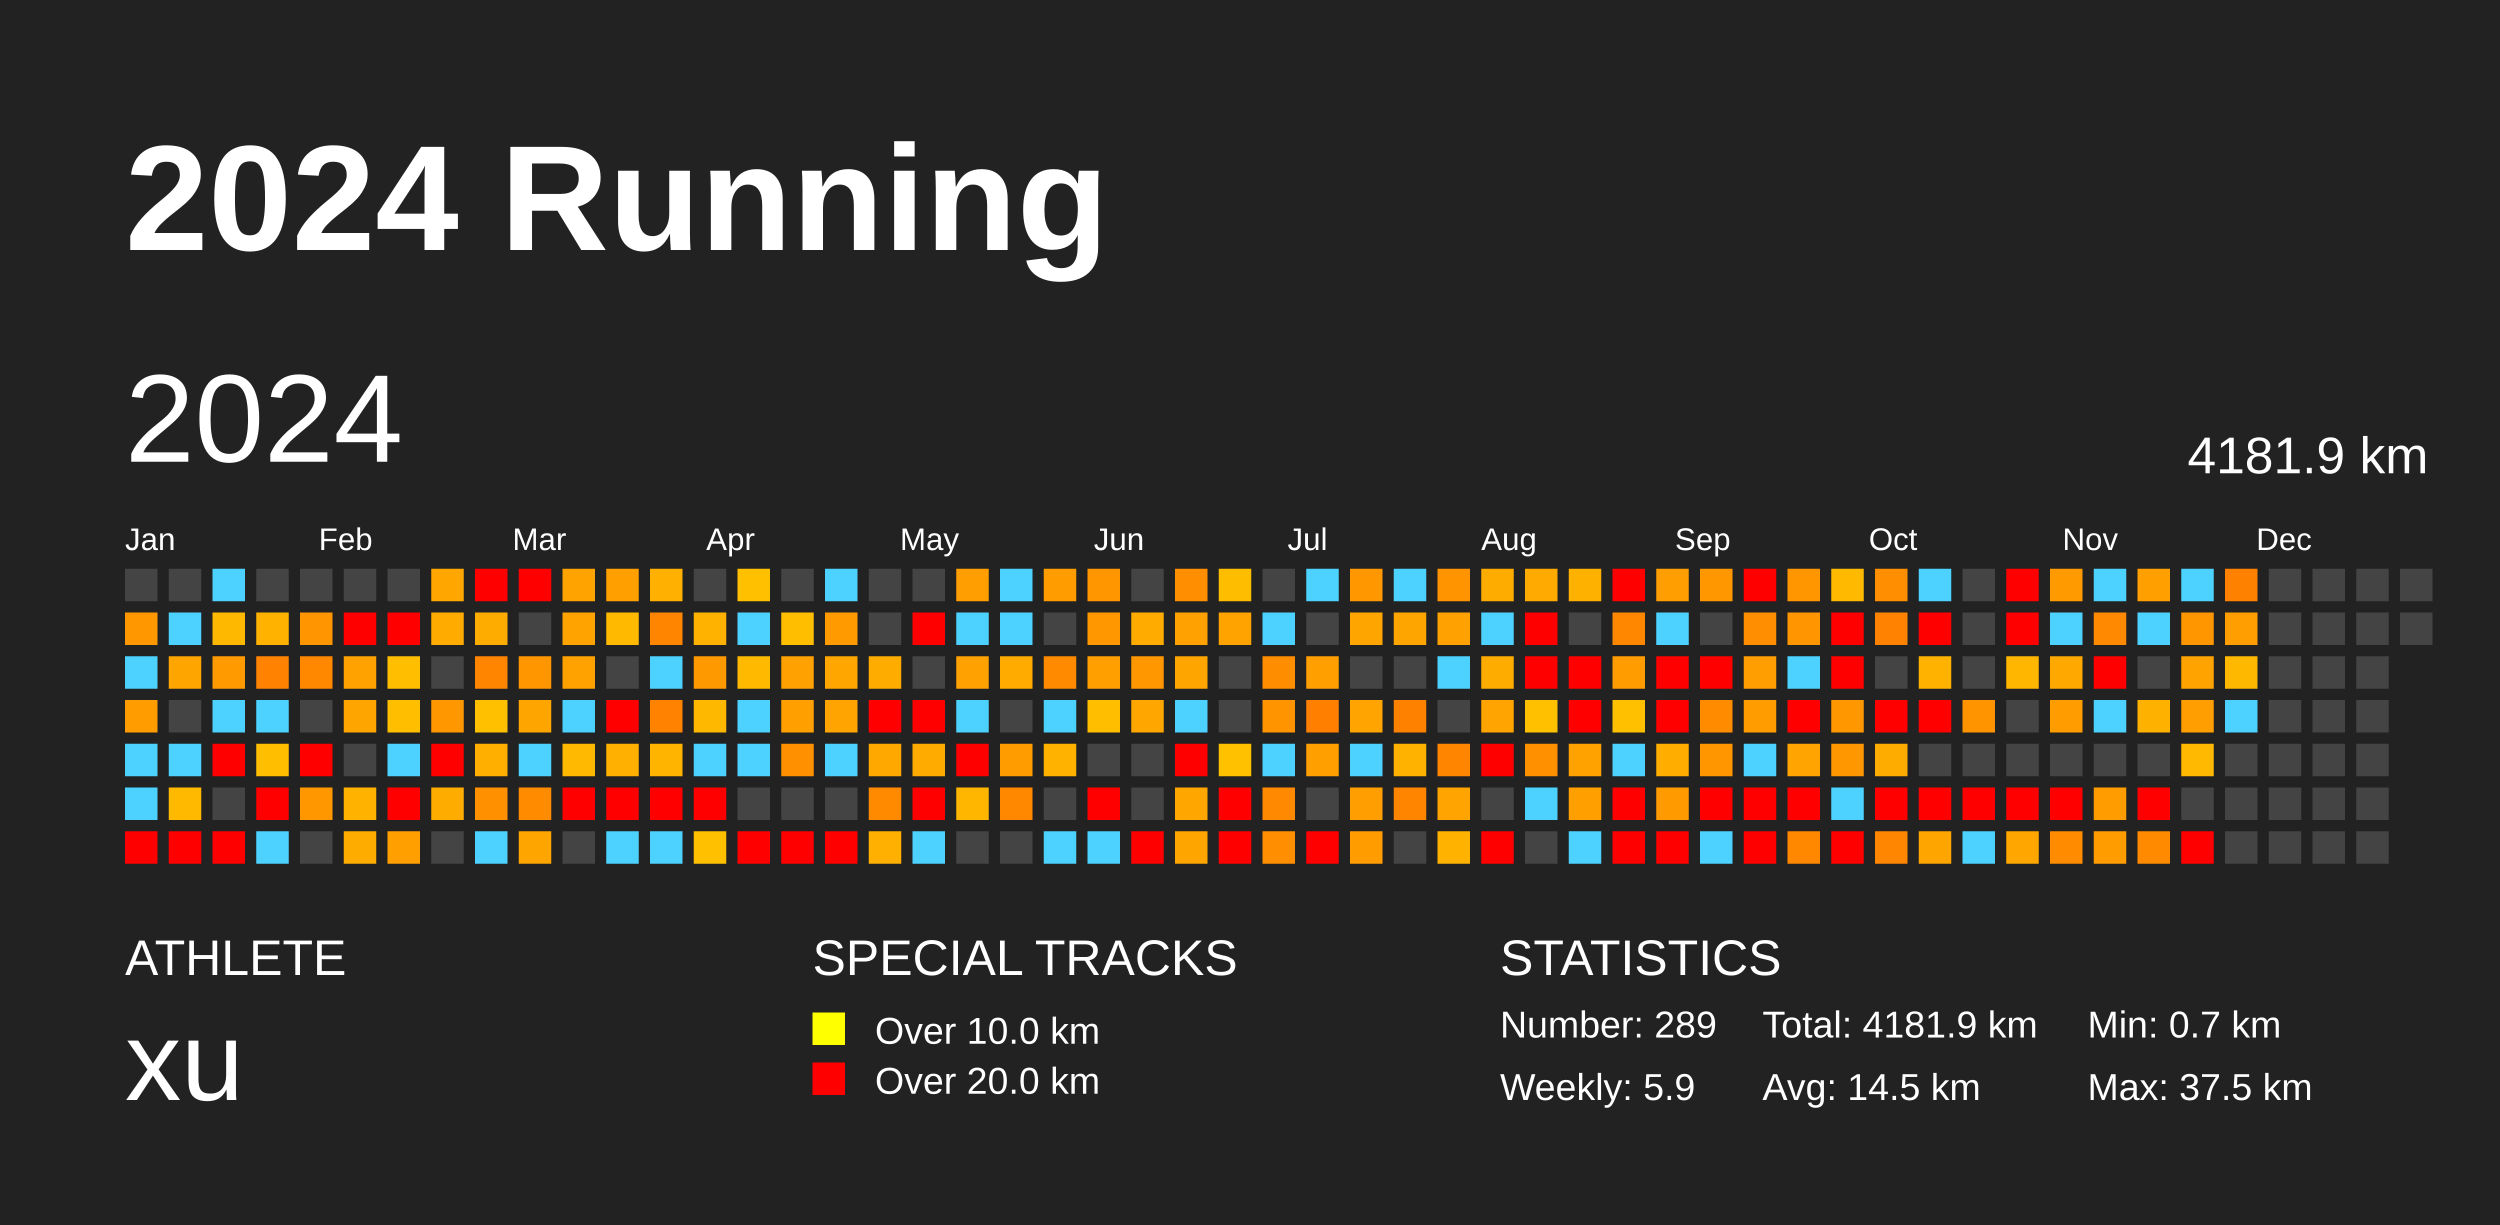
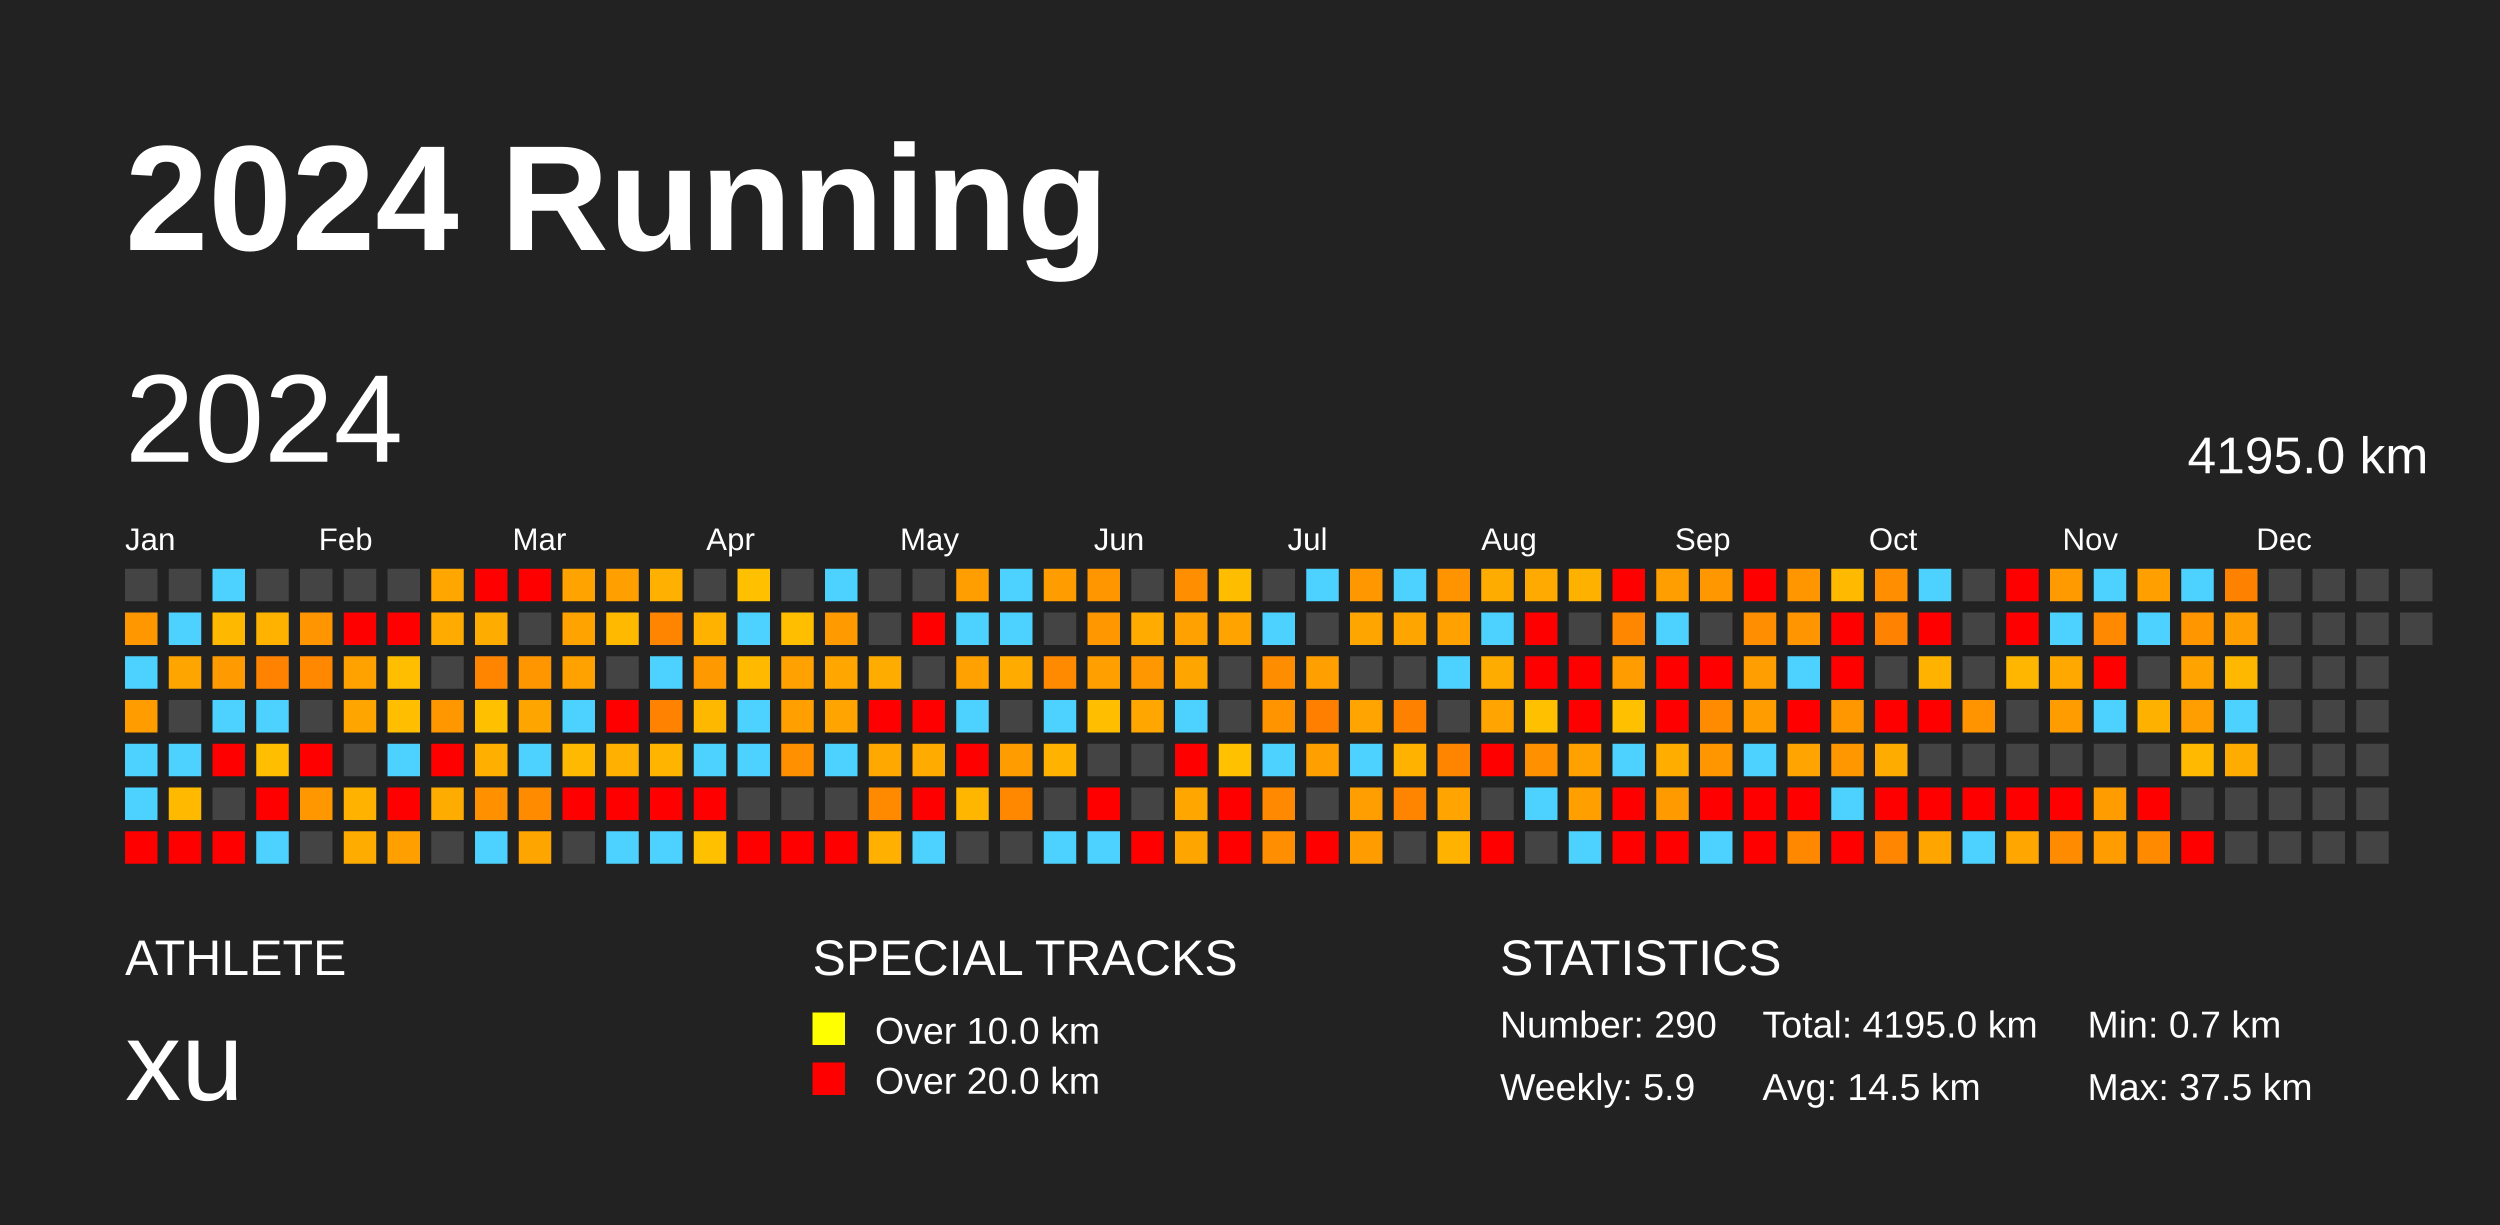
<svg xmlns="http://www.w3.org/2000/svg" baseProfile="full" height="98mm" version="1.1" viewBox="0,0,200,98" width="200mm">
  <defs />
  <rect fill="#222222" height="98" width="200" x="0" y="0" />
  <text fill="#FFFFFF" style="font-size:12px; font-family:Arial; font-weight:bold;" x="10" y="20">2024 Running</text>
  <text fill="#FFFFFF" style="font-size:4px; font-family:Arial" x="10" y="78">ATHLETE</text>
  <text fill="#FFFFFF" style="font-size:9px; font-family:Arial" x="10" y="88">xu</text>
  <text fill="#FFFFFF" style="font-size:4px; font-family:Arial" x="65" y="78">SPECIAL TRACKS</text>
  <rect fill="yellow" height="2.6" width="2.6" x="65" y="81" />
  <text fill="#FFFFFF" style="font-size:3px; font-family:Arial" x="70" y="83.5">Over 10.0 km</text>
  <rect fill="red" height="2.6" width="2.6" x="65" y="85" />
  <text fill="#FFFFFF" style="font-size:3px; font-family:Arial" x="70" y="87.5">Over 20.0 km</text>
  <text fill="#FFFFFF" style="font-size:4px; font-family:Arial" x="120" y="78">STATISTICS</text>
-   <text fill="#FFFFFF" style="font-size:3px; font-family:Arial" x="120" y="83">Number: 289</text>
+   <text fill="#FFFFFF" style="font-size:3px; font-family:Arial" x="120" y="83">Number: 290</text>
  <text fill="#FFFFFF" style="font-size:3px; font-family:Arial" x="120" y="88">Weekly: 5.9</text>
-   <text fill="#FFFFFF" style="font-size:3px; font-family:Arial" x="141" y="83">Total: 4181.9 km</text>
+   <text fill="#FFFFFF" style="font-size:3px; font-family:Arial" x="141" y="83">Total: 4195.0 km</text>
  <text fill="#FFFFFF" style="font-size:3px; font-family:Arial" x="141" y="88">Avg: 14.5 km</text>
  <text fill="#FFFFFF" style="font-size:3px; font-family:Arial" x="167" y="83">Min: 0.7 km</text>
  <text fill="#FFFFFF" style="font-size:3px; font-family:Arial" x="167" y="88">Max: 37.5 km</text>
  <text dominant-baseline="hanging" fill="#FFFFFF" style="font-size:10.0px; font-family:Arial;" x="10" y="30">2024</text>
-   <text dominant-baseline="hanging" fill="#FFFFFF" style="font-size:4.125px; font-family:Arial;" x="175" y="35">4181.9 km</text>
+   <text dominant-baseline="hanging" fill="#FFFFFF" style="font-size:4.125px; font-family:Arial;" x="175" y="35">4195.0 km</text>
  <text fill="#FFFFFF" style="font-size:2.5px; font-family:Arial" x="10.0" y="44">Jan</text>
  <text fill="#FFFFFF" style="font-size:2.5px; font-family:Arial" x="25.5" y="44">Feb</text>
  <text fill="#FFFFFF" style="font-size:2.5px; font-family:Arial" x="41.0" y="44">Mar</text>
  <text fill="#FFFFFF" style="font-size:2.5px; font-family:Arial" x="56.5" y="44">Apr</text>
  <text fill="#FFFFFF" style="font-size:2.5px; font-family:Arial" x="72.0" y="44">May</text>
  <text fill="#FFFFFF" style="font-size:2.5px; font-family:Arial" x="87.5" y="44">Jun</text>
  <text fill="#FFFFFF" style="font-size:2.5px; font-family:Arial" x="103.0" y="44">Jul</text>
  <text fill="#FFFFFF" style="font-size:2.5px; font-family:Arial" x="118.5" y="44">Aug</text>
  <text fill="#FFFFFF" style="font-size:2.5px; font-family:Arial" x="134.0" y="44">Sep</text>
  <text fill="#FFFFFF" style="font-size:2.5px; font-family:Arial" x="149.5" y="44">Oct</text>
  <text fill="#FFFFFF" style="font-size:2.5px; font-family:Arial" x="165.0" y="44">Nov</text>
  <text fill="#FFFFFF" style="font-size:2.5px; font-family:Arial" x="180.5" y="44">Dec</text>
  <rect fill="#444444" height="2.6" width="2.6" x="10.0" y="45.5" />
  <rect fill="#ff9700" height="2.6" width="2.6" x="10.0" y="49.0" />
  <rect fill="#4dd2ff" height="2.6" width="2.6" x="10.0" y="52.5" />
  <rect fill="#ff9c00" height="2.6" width="2.6" x="10.0" y="56.0" />
  <rect fill="#4dd2ff" height="2.6" width="2.6" x="10.0" y="59.5" />
  <rect fill="#4dd2ff" height="2.6" width="2.6" x="10.0" y="63.0" />
  <rect fill="red" height="2.6" width="2.6" x="10.0" y="66.5" />
  <rect fill="#444444" height="2.6" width="2.6" x="13.5" y="45.5" />
  <rect fill="#4dd2ff" height="2.6" width="2.6" x="13.5" y="49.0" />
  <rect fill="#ffa500" height="2.6" width="2.6" x="13.5" y="52.5" />
  <rect fill="#444444" height="2.6" width="2.6" x="13.5" y="56.0" />
  <rect fill="#4dd2ff" height="2.6" width="2.6" x="13.5" y="59.5" />
  <rect fill="#ffba00" height="2.6" width="2.6" x="13.5" y="63.0" />
  <rect fill="red" height="2.6" width="2.6" x="13.5" y="66.5" />
  <rect fill="#4dd2ff" height="2.6" width="2.6" x="17.0" y="45.5" />
  <rect fill="#ffb800" height="2.6" width="2.6" x="17.0" y="49.0" />
  <rect fill="#ff9b00" height="2.6" width="2.6" x="17.0" y="52.5" />
  <rect fill="#4dd2ff" height="2.6" width="2.6" x="17.0" y="56.0" />
  <rect fill="red" height="2.6" width="2.6" x="17.0" y="59.5" />
  <rect fill="#444444" height="2.6" width="2.6" x="17.0" y="63.0" />
  <rect fill="red" height="2.6" width="2.6" x="17.0" y="66.5" />
  <rect fill="#444444" height="2.6" width="2.6" x="20.5" y="45.5" />
  <rect fill="#ffb300" height="2.6" width="2.6" x="20.5" y="49.0" />
  <rect fill="#ff8300" height="2.6" width="2.6" x="20.5" y="52.5" />
  <rect fill="#4dd2ff" height="2.6" width="2.6" x="20.5" y="56.0" />
  <rect fill="#ffbf00" height="2.6" width="2.6" x="20.5" y="59.5" />
  <rect fill="red" height="2.6" width="2.6" x="20.5" y="63.0" />
  <rect fill="#4dd2ff" height="2.6" width="2.6" x="20.5" y="66.5" />
  <rect fill="#444444" height="2.6" width="2.6" x="24.0" y="45.5" />
  <rect fill="#ff9500" height="2.6" width="2.6" x="24.0" y="49.0" />
  <rect fill="#ff8800" height="2.6" width="2.6" x="24.0" y="52.5" />
  <rect fill="#444444" height="2.6" width="2.6" x="24.0" y="56.0" />
  <rect fill="red" height="2.6" width="2.6" x="24.0" y="59.5" />
  <rect fill="#ff9700" height="2.6" width="2.6" x="24.0" y="63.0" />
  <rect fill="#444444" height="2.6" width="2.6" x="24.0" y="66.5" />
  <rect fill="#444444" height="2.6" width="2.6" x="27.5" y="45.5" />
  <rect fill="red" height="2.6" width="2.6" x="27.5" y="49.0" />
  <rect fill="#ffa200" height="2.6" width="2.6" x="27.5" y="52.5" />
  <rect fill="#ffa500" height="2.6" width="2.6" x="27.5" y="56.0" />
  <rect fill="#444444" height="2.6" width="2.6" x="27.5" y="59.5" />
  <rect fill="#ffb200" height="2.6" width="2.6" x="27.5" y="63.0" />
  <rect fill="#ffac00" height="2.6" width="2.6" x="27.5" y="66.5" />
  <rect fill="#444444" height="2.6" width="2.6" x="31.0" y="45.5" />
  <rect fill="red" height="2.6" width="2.6" x="31.0" y="49.0" />
  <rect fill="#ffbf00" height="2.6" width="2.6" x="31.0" y="52.5" />
  <rect fill="#ffbe00" height="2.6" width="2.6" x="31.0" y="56.0" />
  <rect fill="#4dd2ff" height="2.6" width="2.6" x="31.0" y="59.5" />
  <rect fill="red" height="2.6" width="2.6" x="31.0" y="63.0" />
  <rect fill="#ff9f00" height="2.6" width="2.6" x="31.0" y="66.5" />
  <rect fill="#ffa600" height="2.6" width="2.6" x="34.5" y="45.5" />
  <rect fill="#ffab00" height="2.6" width="2.6" x="34.5" y="49.0" />
  <rect fill="#444444" height="2.6" width="2.6" x="34.5" y="52.5" />
  <rect fill="#ff9800" height="2.6" width="2.6" x="34.5" y="56.0" />
  <rect fill="red" height="2.6" width="2.6" x="34.5" y="59.5" />
  <rect fill="#ffac00" height="2.6" width="2.6" x="34.5" y="63.0" />
  <rect fill="#444444" height="2.6" width="2.6" x="34.5" y="66.5" />
  <rect fill="red" height="2.6" width="2.6" x="38.0" y="45.5" />
  <rect fill="#ffac00" height="2.6" width="2.6" x="38.0" y="49.0" />
  <rect fill="#ff8400" height="2.6" width="2.6" x="38.0" y="52.5" />
  <rect fill="#ffc000" height="2.6" width="2.6" x="38.0" y="56.0" />
  <rect fill="#ffaf00" height="2.6" width="2.6" x="38.0" y="59.5" />
  <rect fill="#ff9000" height="2.6" width="2.6" x="38.0" y="63.0" />
  <rect fill="#4dd2ff" height="2.6" width="2.6" x="38.0" y="66.5" />
  <rect fill="red" height="2.6" width="2.6" x="41.5" y="45.5" />
  <rect fill="#444444" height="2.6" width="2.6" x="41.5" y="49.0" />
  <rect fill="#ff9600" height="2.6" width="2.6" x="41.5" y="52.5" />
  <rect fill="#ffa500" height="2.6" width="2.6" x="41.5" y="56.0" />
  <rect fill="#4dd2ff" height="2.6" width="2.6" x="41.5" y="59.5" />
  <rect fill="#ff8b00" height="2.6" width="2.6" x="41.5" y="63.0" />
  <rect fill="#ffa500" height="2.6" width="2.6" x="41.5" y="66.5" />
  <rect fill="#ffa300" height="2.6" width="2.6" x="45.0" y="45.5" />
  <rect fill="#ffa300" height="2.6" width="2.6" x="45.0" y="49.0" />
  <rect fill="#ffa200" height="2.6" width="2.6" x="45.0" y="52.5" />
  <rect fill="#4dd2ff" height="2.6" width="2.6" x="45.0" y="56.0" />
  <rect fill="#ffb900" height="2.6" width="2.6" x="45.0" y="59.5" />
  <rect fill="red" height="2.6" width="2.6" x="45.0" y="63.0" />
  <rect fill="#444444" height="2.6" width="2.6" x="45.0" y="66.5" />
  <rect fill="#ffa000" height="2.6" width="2.6" x="48.5" y="45.5" />
  <rect fill="#ffba00" height="2.6" width="2.6" x="48.5" y="49.0" />
  <rect fill="#444444" height="2.6" width="2.6" x="48.5" y="52.5" />
  <rect fill="red" height="2.6" width="2.6" x="48.5" y="56.0" />
  <rect fill="#ffb000" height="2.6" width="2.6" x="48.5" y="59.5" />
  <rect fill="red" height="2.6" width="2.6" x="48.5" y="63.0" />
  <rect fill="#4dd2ff" height="2.6" width="2.6" x="48.5" y="66.5" />
  <rect fill="#ffb000" height="2.6" width="2.6" x="52.0" y="45.5" />
  <rect fill="#ff8400" height="2.6" width="2.6" x="52.0" y="49.0" />
  <rect fill="#4dd2ff" height="2.6" width="2.6" x="52.0" y="52.5" />
  <rect fill="#ff8200" height="2.6" width="2.6" x="52.0" y="56.0" />
  <rect fill="#ffb500" height="2.6" width="2.6" x="52.0" y="59.5" />
  <rect fill="red" height="2.6" width="2.6" x="52.0" y="63.0" />
  <rect fill="#4dd2ff" height="2.6" width="2.6" x="52.0" y="66.5" />
  <rect fill="#444444" height="2.6" width="2.6" x="55.5" y="45.5" />
  <rect fill="#ffb300" height="2.6" width="2.6" x="55.5" y="49.0" />
  <rect fill="#ff9900" height="2.6" width="2.6" x="55.5" y="52.5" />
  <rect fill="#ffb800" height="2.6" width="2.6" x="55.5" y="56.0" />
  <rect fill="#4dd2ff" height="2.6" width="2.6" x="55.5" y="59.5" />
  <rect fill="red" height="2.6" width="2.6" x="55.5" y="63.0" />
  <rect fill="#ffc000" height="2.6" width="2.6" x="55.5" y="66.5" />
  <rect fill="#ffc000" height="2.6" width="2.6" x="59.0" y="45.5" />
  <rect fill="#4dd2ff" height="2.6" width="2.6" x="59.0" y="49.0" />
  <rect fill="#ffba00" height="2.6" width="2.6" x="59.0" y="52.5" />
  <rect fill="#4dd2ff" height="2.6" width="2.6" x="59.0" y="56.0" />
  <rect fill="#4dd2ff" height="2.6" width="2.6" x="59.0" y="59.5" />
  <rect fill="#444444" height="2.6" width="2.6" x="59.0" y="63.0" />
  <rect fill="red" height="2.6" width="2.6" x="59.0" y="66.5" />
  <rect fill="#444444" height="2.6" width="2.6" x="62.5" y="45.5" />
  <rect fill="#ffbf00" height="2.6" width="2.6" x="62.5" y="49.0" />
  <rect fill="#ffa100" height="2.6" width="2.6" x="62.5" y="52.5" />
  <rect fill="#ff9f00" height="2.6" width="2.6" x="62.5" y="56.0" />
  <rect fill="#ff9100" height="2.6" width="2.6" x="62.5" y="59.5" />
  <rect fill="#444444" height="2.6" width="2.6" x="62.5" y="63.0" />
  <rect fill="red" height="2.6" width="2.6" x="62.5" y="66.5" />
  <rect fill="#4dd2ff" height="2.6" width="2.6" x="66.0" y="45.5" />
  <rect fill="#ff9b00" height="2.6" width="2.6" x="66.0" y="49.0" />
  <rect fill="#ffa600" height="2.6" width="2.6" x="66.0" y="52.5" />
  <rect fill="#ffa400" height="2.6" width="2.6" x="66.0" y="56.0" />
  <rect fill="#4dd2ff" height="2.6" width="2.6" x="66.0" y="59.5" />
  <rect fill="#444444" height="2.6" width="2.6" x="66.0" y="63.0" />
  <rect fill="red" height="2.6" width="2.6" x="66.0" y="66.5" />
  <rect fill="#444444" height="2.6" width="2.6" x="69.5" y="45.5" />
  <rect fill="#444444" height="2.6" width="2.6" x="69.5" y="49.0" />
  <rect fill="#ffac00" height="2.6" width="2.6" x="69.5" y="52.5" />
  <rect fill="red" height="2.6" width="2.6" x="69.5" y="56.0" />
  <rect fill="#ffa800" height="2.6" width="2.6" x="69.5" y="59.5" />
  <rect fill="#ff8a00" height="2.6" width="2.6" x="69.5" y="63.0" />
  <rect fill="#ffb000" height="2.6" width="2.6" x="69.5" y="66.5" />
  <rect fill="#444444" height="2.6" width="2.6" x="73.0" y="45.5" />
  <rect fill="red" height="2.6" width="2.6" x="73.0" y="49.0" />
  <rect fill="#444444" height="2.6" width="2.6" x="73.0" y="52.5" />
  <rect fill="red" height="2.6" width="2.6" x="73.0" y="56.0" />
  <rect fill="#ffab00" height="2.6" width="2.6" x="73.0" y="59.5" />
  <rect fill="red" height="2.6" width="2.6" x="73.0" y="63.0" />
  <rect fill="#4dd2ff" height="2.6" width="2.6" x="73.0" y="66.5" />
  <rect fill="#ff9e00" height="2.6" width="2.6" x="76.5" y="45.5" />
  <rect fill="#4dd2ff" height="2.6" width="2.6" x="76.5" y="49.0" />
  <rect fill="#ffa100" height="2.6" width="2.6" x="76.5" y="52.5" />
  <rect fill="#4dd2ff" height="2.6" width="2.6" x="76.5" y="56.0" />
  <rect fill="red" height="2.6" width="2.6" x="76.5" y="59.5" />
  <rect fill="#ffb600" height="2.6" width="2.6" x="76.5" y="63.0" />
  <rect fill="#444444" height="2.6" width="2.6" x="76.5" y="66.5" />
  <rect fill="#4dd2ff" height="2.6" width="2.6" x="80.0" y="45.5" />
  <rect fill="#4dd2ff" height="2.6" width="2.6" x="80.0" y="49.0" />
  <rect fill="#ffab00" height="2.6" width="2.6" x="80.0" y="52.5" />
  <rect fill="#444444" height="2.6" width="2.6" x="80.0" y="56.0" />
  <rect fill="#ff9d00" height="2.6" width="2.6" x="80.0" y="59.5" />
  <rect fill="#ff8800" height="2.6" width="2.6" x="80.0" y="63.0" />
  <rect fill="#444444" height="2.6" width="2.6" x="80.0" y="66.5" />
  <rect fill="#ff9d00" height="2.6" width="2.6" x="83.5" y="45.5" />
  <rect fill="#444444" height="2.6" width="2.6" x="83.5" y="49.0" />
  <rect fill="#ff8a00" height="2.6" width="2.6" x="83.5" y="52.5" />
  <rect fill="#4dd2ff" height="2.6" width="2.6" x="83.5" y="56.0" />
  <rect fill="#ffb200" height="2.6" width="2.6" x="83.5" y="59.5" />
  <rect fill="#444444" height="2.6" width="2.6" x="83.5" y="63.0" />
  <rect fill="#4dd2ff" height="2.6" width="2.6" x="83.5" y="66.5" />
  <rect fill="#ff9600" height="2.6" width="2.6" x="87.0" y="45.5" />
  <rect fill="#ff9800" height="2.6" width="2.6" x="87.0" y="49.0" />
  <rect fill="#ff9f00" height="2.6" width="2.6" x="87.0" y="52.5" />
  <rect fill="#ffbe00" height="2.6" width="2.6" x="87.0" y="56.0" />
  <rect fill="#444444" height="2.6" width="2.6" x="87.0" y="59.5" />
  <rect fill="red" height="2.6" width="2.6" x="87.0" y="63.0" />
  <rect fill="#4dd2ff" height="2.6" width="2.6" x="87.0" y="66.5" />
  <rect fill="#444444" height="2.6" width="2.6" x="90.5" y="45.5" />
  <rect fill="#ffab00" height="2.6" width="2.6" x="90.5" y="49.0" />
  <rect fill="#ff9800" height="2.6" width="2.6" x="90.5" y="52.5" />
  <rect fill="#ffa600" height="2.6" width="2.6" x="90.5" y="56.0" />
  <rect fill="#444444" height="2.6" width="2.6" x="90.5" y="59.5" />
  <rect fill="#444444" height="2.6" width="2.6" x="90.5" y="63.0" />
  <rect fill="red" height="2.6" width="2.6" x="90.5" y="66.5" />
  <rect fill="#ff8e00" height="2.6" width="2.6" x="94.0" y="45.5" />
  <rect fill="#ffa100" height="2.6" width="2.6" x="94.0" y="49.0" />
  <rect fill="#ffa500" height="2.6" width="2.6" x="94.0" y="52.5" />
  <rect fill="#4dd2ff" height="2.6" width="2.6" x="94.0" y="56.0" />
  <rect fill="red" height="2.6" width="2.6" x="94.0" y="59.5" />
  <rect fill="#ffa600" height="2.6" width="2.6" x="94.0" y="63.0" />
  <rect fill="#ffa500" height="2.6" width="2.6" x="94.0" y="66.5" />
  <rect fill="#ffbd00" height="2.6" width="2.6" x="97.5" y="45.5" />
  <rect fill="#ffa300" height="2.6" width="2.6" x="97.5" y="49.0" />
  <rect fill="#444444" height="2.6" width="2.6" x="97.5" y="52.5" />
  <rect fill="#444444" height="2.6" width="2.6" x="97.5" y="56.0" />
  <rect fill="#ffc100" height="2.6" width="2.6" x="97.5" y="59.5" />
  <rect fill="red" height="2.6" width="2.6" x="97.5" y="63.0" />
  <rect fill="red" height="2.6" width="2.6" x="97.5" y="66.5" />
  <rect fill="#444444" height="2.6" width="2.6" x="101.0" y="45.5" />
  <rect fill="#4dd2ff" height="2.6" width="2.6" x="101.0" y="49.0" />
  <rect fill="#ff8d00" height="2.6" width="2.6" x="101.0" y="52.5" />
  <rect fill="#ff9400" height="2.6" width="2.6" x="101.0" y="56.0" />
  <rect fill="#4dd2ff" height="2.6" width="2.6" x="101.0" y="59.5" />
  <rect fill="#ff8900" height="2.6" width="2.6" x="101.0" y="63.0" />
  <rect fill="#ff8f00" height="2.6" width="2.6" x="101.0" y="66.5" />
  <rect fill="#4dd2ff" height="2.6" width="2.6" x="104.5" y="45.5" />
  <rect fill="#444444" height="2.6" width="2.6" x="104.5" y="49.0" />
  <rect fill="#ff9f00" height="2.6" width="2.6" x="104.5" y="52.5" />
  <rect fill="#ff8000" height="2.6" width="2.6" x="104.5" y="56.0" />
  <rect fill="#ff9f00" height="2.6" width="2.6" x="104.5" y="59.5" />
  <rect fill="#444444" height="2.6" width="2.6" x="104.5" y="63.0" />
  <rect fill="red" height="2.6" width="2.6" x="104.5" y="66.5" />
  <rect fill="#ff9800" height="2.6" width="2.6" x="108.0" y="45.5" />
  <rect fill="#ffa500" height="2.6" width="2.6" x="108.0" y="49.0" />
  <rect fill="#444444" height="2.6" width="2.6" x="108.0" y="52.5" />
  <rect fill="#ffa400" height="2.6" width="2.6" x="108.0" y="56.0" />
  <rect fill="#4dd2ff" height="2.6" width="2.6" x="108.0" y="59.5" />
  <rect fill="#ff9e00" height="2.6" width="2.6" x="108.0" y="63.0" />
  <rect fill="#ff9d00" height="2.6" width="2.6" x="108.0" y="66.5" />
  <rect fill="#4dd2ff" height="2.6" width="2.6" x="111.5" y="45.5" />
  <rect fill="#ffa500" height="2.6" width="2.6" x="111.5" y="49.0" />
  <rect fill="#444444" height="2.6" width="2.6" x="111.5" y="52.5" />
  <rect fill="#ff8100" height="2.6" width="2.6" x="111.5" y="56.0" />
  <rect fill="#ffb300" height="2.6" width="2.6" x="111.5" y="59.5" />
  <rect fill="#ff8400" height="2.6" width="2.6" x="111.5" y="63.0" />
  <rect fill="#444444" height="2.6" width="2.6" x="111.5" y="66.5" />
  <rect fill="#ff9400" height="2.6" width="2.6" x="115.0" y="45.5" />
  <rect fill="#ffa100" height="2.6" width="2.6" x="115.0" y="49.0" />
  <rect fill="#4dd2ff" height="2.6" width="2.6" x="115.0" y="52.5" />
  <rect fill="#444444" height="2.6" width="2.6" x="115.0" y="56.0" />
  <rect fill="#ff8400" height="2.6" width="2.6" x="115.0" y="59.5" />
  <rect fill="#ffa400" height="2.6" width="2.6" x="115.0" y="63.0" />
  <rect fill="#ffb300" height="2.6" width="2.6" x="115.0" y="66.5" />
  <rect fill="#ffac00" height="2.6" width="2.6" x="118.5" y="45.5" />
  <rect fill="#4dd2ff" height="2.6" width="2.6" x="118.5" y="49.0" />
  <rect fill="#ffac00" height="2.6" width="2.6" x="118.5" y="52.5" />
  <rect fill="#ffa400" height="2.6" width="2.6" x="118.5" y="56.0" />
  <rect fill="red" height="2.6" width="2.6" x="118.5" y="59.5" />
  <rect fill="#444444" height="2.6" width="2.6" x="118.5" y="63.0" />
  <rect fill="red" height="2.6" width="2.6" x="118.5" y="66.5" />
  <rect fill="#ffaa00" height="2.6" width="2.6" x="122.0" y="45.5" />
  <rect fill="red" height="2.6" width="2.6" x="122.0" y="49.0" />
  <rect fill="red" height="2.6" width="2.6" x="122.0" y="52.5" />
  <rect fill="#ffc000" height="2.6" width="2.6" x="122.0" y="56.0" />
  <rect fill="#ff9000" height="2.6" width="2.6" x="122.0" y="59.5" />
  <rect fill="#4dd2ff" height="2.6" width="2.6" x="122.0" y="63.0" />
  <rect fill="#444444" height="2.6" width="2.6" x="122.0" y="66.5" />
  <rect fill="#ffb100" height="2.6" width="2.6" x="125.5" y="45.5" />
  <rect fill="#444444" height="2.6" width="2.6" x="125.5" y="49.0" />
  <rect fill="red" height="2.6" width="2.6" x="125.5" y="52.5" />
  <rect fill="red" height="2.6" width="2.6" x="125.5" y="56.0" />
  <rect fill="#ffa200" height="2.6" width="2.6" x="125.5" y="59.5" />
  <rect fill="#ff9f00" height="2.6" width="2.6" x="125.5" y="63.0" />
  <rect fill="#4dd2ff" height="2.6" width="2.6" x="125.5" y="66.5" />
  <rect fill="red" height="2.6" width="2.6" x="129.0" y="45.5" />
  <rect fill="#ff8700" height="2.6" width="2.6" x="129.0" y="49.0" />
  <rect fill="#ff9c00" height="2.6" width="2.6" x="129.0" y="52.5" />
  <rect fill="#ffc000" height="2.6" width="2.6" x="129.0" y="56.0" />
  <rect fill="#4dd2ff" height="2.6" width="2.6" x="129.0" y="59.5" />
  <rect fill="red" height="2.6" width="2.6" x="129.0" y="63.0" />
  <rect fill="red" height="2.6" width="2.6" x="129.0" y="66.5" />
  <rect fill="#ff9e00" height="2.6" width="2.6" x="132.5" y="45.5" />
  <rect fill="#4dd2ff" height="2.6" width="2.6" x="132.5" y="49.0" />
  <rect fill="red" height="2.6" width="2.6" x="132.5" y="52.5" />
  <rect fill="red" height="2.6" width="2.6" x="132.5" y="56.0" />
  <rect fill="#ffae00" height="2.6" width="2.6" x="132.5" y="59.5" />
  <rect fill="#ff9b00" height="2.6" width="2.6" x="132.5" y="63.0" />
  <rect fill="red" height="2.6" width="2.6" x="132.5" y="66.5" />
  <rect fill="#ff9800" height="2.6" width="2.6" x="136.0" y="45.5" />
  <rect fill="#444444" height="2.6" width="2.6" x="136.0" y="49.0" />
  <rect fill="red" height="2.6" width="2.6" x="136.0" y="52.5" />
  <rect fill="#ff8c00" height="2.6" width="2.6" x="136.0" y="56.0" />
  <rect fill="#ff9600" height="2.6" width="2.6" x="136.0" y="59.5" />
  <rect fill="red" height="2.6" width="2.6" x="136.0" y="63.0" />
  <rect fill="#4dd2ff" height="2.6" width="2.6" x="136.0" y="66.5" />
  <rect fill="red" height="2.6" width="2.6" x="139.5" y="45.5" />
  <rect fill="#ff8f00" height="2.6" width="2.6" x="139.5" y="49.0" />
  <rect fill="#ff9e00" height="2.6" width="2.6" x="139.5" y="52.5" />
  <rect fill="#ff9d00" height="2.6" width="2.6" x="139.5" y="56.0" />
  <rect fill="#4dd2ff" height="2.6" width="2.6" x="139.5" y="59.5" />
  <rect fill="red" height="2.6" width="2.6" x="139.5" y="63.0" />
  <rect fill="red" height="2.6" width="2.6" x="139.5" y="66.5" />
  <rect fill="#ff9600" height="2.6" width="2.6" x="143.0" y="45.5" />
  <rect fill="#ff9500" height="2.6" width="2.6" x="143.0" y="49.0" />
  <rect fill="#4dd2ff" height="2.6" width="2.6" x="143.0" y="52.5" />
  <rect fill="red" height="2.6" width="2.6" x="143.0" y="56.0" />
  <rect fill="#ffa400" height="2.6" width="2.6" x="143.0" y="59.5" />
  <rect fill="red" height="2.6" width="2.6" x="143.0" y="63.0" />
  <rect fill="#ff8800" height="2.6" width="2.6" x="143.0" y="66.5" />
  <rect fill="#ffba00" height="2.6" width="2.6" x="146.5" y="45.5" />
  <rect fill="red" height="2.6" width="2.6" x="146.5" y="49.0" />
  <rect fill="red" height="2.6" width="2.6" x="146.5" y="52.5" />
  <rect fill="#ff9700" height="2.6" width="2.6" x="146.5" y="56.0" />
  <rect fill="#ff9800" height="2.6" width="2.6" x="146.5" y="59.5" />
  <rect fill="#4dd2ff" height="2.6" width="2.6" x="146.5" y="63.0" />
  <rect fill="red" height="2.6" width="2.6" x="146.5" y="66.5" />
  <rect fill="#ff8f00" height="2.6" width="2.6" x="150.0" y="45.5" />
  <rect fill="#ff8300" height="2.6" width="2.6" x="150.0" y="49.0" />
  <rect fill="#444444" height="2.6" width="2.6" x="150.0" y="52.5" />
  <rect fill="red" height="2.6" width="2.6" x="150.0" y="56.0" />
  <rect fill="#ffac00" height="2.6" width="2.6" x="150.0" y="59.5" />
  <rect fill="red" height="2.6" width="2.6" x="150.0" y="63.0" />
  <rect fill="#ff8600" height="2.6" width="2.6" x="150.0" y="66.5" />
  <rect fill="#4dd2ff" height="2.6" width="2.6" x="153.5" y="45.5" />
  <rect fill="red" height="2.6" width="2.6" x="153.5" y="49.0" />
  <rect fill="#ffb300" height="2.6" width="2.6" x="153.5" y="52.5" />
  <rect fill="red" height="2.6" width="2.6" x="153.5" y="56.0" />
  <rect fill="#444444" height="2.6" width="2.6" x="153.5" y="59.5" />
  <rect fill="red" height="2.6" width="2.6" x="153.5" y="63.0" />
  <rect fill="#ffa500" height="2.6" width="2.6" x="153.5" y="66.5" />
  <rect fill="#444444" height="2.6" width="2.6" x="157.0" y="45.5" />
  <rect fill="#444444" height="2.6" width="2.6" x="157.0" y="49.0" />
  <rect fill="#444444" height="2.6" width="2.6" x="157.0" y="52.5" />
  <rect fill="#ff9400" height="2.6" width="2.6" x="157.0" y="56.0" />
  <rect fill="#444444" height="2.6" width="2.6" x="157.0" y="59.5" />
  <rect fill="red" height="2.6" width="2.6" x="157.0" y="63.0" />
  <rect fill="#4dd2ff" height="2.6" width="2.6" x="157.0" y="66.5" />
  <rect fill="red" height="2.6" width="2.6" x="160.5" y="45.5" />
  <rect fill="red" height="2.6" width="2.6" x="160.5" y="49.0" />
  <rect fill="#ffb600" height="2.6" width="2.6" x="160.5" y="52.5" />
  <rect fill="#444444" height="2.6" width="2.6" x="160.5" y="56.0" />
  <rect fill="#444444" height="2.6" width="2.6" x="160.5" y="59.5" />
  <rect fill="red" height="2.6" width="2.6" x="160.5" y="63.0" />
  <rect fill="#ffa600" height="2.6" width="2.6" x="160.5" y="66.5" />
  <rect fill="#ff9b00" height="2.6" width="2.6" x="164.0" y="45.5" />
  <rect fill="#4dd2ff" height="2.6" width="2.6" x="164.0" y="49.0" />
  <rect fill="#ffa900" height="2.6" width="2.6" x="164.0" y="52.5" />
  <rect fill="#ff9c00" height="2.6" width="2.6" x="164.0" y="56.0" />
  <rect fill="#444444" height="2.6" width="2.6" x="164.0" y="59.5" />
  <rect fill="red" height="2.6" width="2.6" x="164.0" y="63.0" />
  <rect fill="#ff8b00" height="2.6" width="2.6" x="164.0" y="66.5" />
  <rect fill="#4dd2ff" height="2.6" width="2.6" x="167.5" y="45.5" />
  <rect fill="#ff8900" height="2.6" width="2.6" x="167.5" y="49.0" />
  <rect fill="red" height="2.6" width="2.6" x="167.5" y="52.5" />
  <rect fill="#4dd2ff" height="2.6" width="2.6" x="167.5" y="56.0" />
  <rect fill="#444444" height="2.6" width="2.6" x="167.5" y="59.5" />
  <rect fill="#ff9d00" height="2.6" width="2.6" x="167.5" y="63.0" />
  <rect fill="#ff9d00" height="2.6" width="2.6" x="167.5" y="66.5" />
  <rect fill="#ff9f00" height="2.6" width="2.6" x="171.0" y="45.5" />
  <rect fill="#4dd2ff" height="2.6" width="2.6" x="171.0" y="49.0" />
  <rect fill="#444444" height="2.6" width="2.6" x="171.0" y="52.5" />
  <rect fill="#ffb100" height="2.6" width="2.6" x="171.0" y="56.0" />
  <rect fill="#444444" height="2.6" width="2.6" x="171.0" y="59.5" />
  <rect fill="red" height="2.6" width="2.6" x="171.0" y="63.0" />
  <rect fill="#ff8a00" height="2.6" width="2.6" x="171.0" y="66.5" />
  <rect fill="#4dd2ff" height="2.6" width="2.6" x="174.5" y="45.5" />
  <rect fill="#ff9600" height="2.6" width="2.6" x="174.5" y="49.0" />
  <rect fill="#ffa300" height="2.6" width="2.6" x="174.5" y="52.5" />
  <rect fill="#ff9e00" height="2.6" width="2.6" x="174.5" y="56.0" />
  <rect fill="#ffb900" height="2.6" width="2.6" x="174.5" y="59.5" />
  <rect fill="#444444" height="2.6" width="2.6" x="174.5" y="63.0" />
  <rect fill="red" height="2.6" width="2.6" x="174.5" y="66.5" />
  <rect fill="#ff8100" height="2.6" width="2.6" x="178.0" y="45.5" />
  <rect fill="#ff9e00" height="2.6" width="2.6" x="178.0" y="49.0" />
  <rect fill="#ffb800" height="2.6" width="2.6" x="178.0" y="52.5" />
  <rect fill="#4dd2ff" height="2.6" width="2.6" x="178.0" y="56.0" />
-   <rect fill="#444444" height="2.6" width="2.6" x="178.0" y="59.5" />
+   <rect fill="#ffac00" height="2.6" width="2.6" x="178.0" y="59.5" />
  <rect fill="#444444" height="2.6" width="2.6" x="178.0" y="63.0" />
  <rect fill="#444444" height="2.6" width="2.6" x="178.0" y="66.5" />
  <rect fill="#444444" height="2.6" width="2.6" x="181.5" y="45.5" />
  <rect fill="#444444" height="2.6" width="2.6" x="181.5" y="49.0" />
  <rect fill="#444444" height="2.6" width="2.6" x="181.5" y="52.5" />
  <rect fill="#444444" height="2.6" width="2.6" x="181.5" y="56.0" />
  <rect fill="#444444" height="2.6" width="2.6" x="181.5" y="59.5" />
  <rect fill="#444444" height="2.6" width="2.6" x="181.5" y="63.0" />
  <rect fill="#444444" height="2.6" width="2.6" x="181.5" y="66.5" />
  <rect fill="#444444" height="2.6" width="2.6" x="185.0" y="45.5" />
  <rect fill="#444444" height="2.6" width="2.6" x="185.0" y="49.0" />
  <rect fill="#444444" height="2.6" width="2.6" x="185.0" y="52.5" />
  <rect fill="#444444" height="2.6" width="2.6" x="185.0" y="56.0" />
  <rect fill="#444444" height="2.6" width="2.6" x="185.0" y="59.5" />
  <rect fill="#444444" height="2.6" width="2.6" x="185.0" y="63.0" />
  <rect fill="#444444" height="2.6" width="2.6" x="185.0" y="66.5" />
  <rect fill="#444444" height="2.6" width="2.6" x="188.5" y="45.5" />
  <rect fill="#444444" height="2.6" width="2.6" x="188.5" y="49.0" />
  <rect fill="#444444" height="2.6" width="2.6" x="188.5" y="52.5" />
  <rect fill="#444444" height="2.6" width="2.6" x="188.5" y="56.0" />
  <rect fill="#444444" height="2.6" width="2.6" x="188.5" y="59.5" />
  <rect fill="#444444" height="2.6" width="2.6" x="188.5" y="63.0" />
  <rect fill="#444444" height="2.6" width="2.6" x="188.5" y="66.5" />
  <rect fill="#444444" height="2.6" width="2.6" x="192.0" y="45.5" />
  <rect fill="#444444" height="2.6" width="2.6" x="192.0" y="49.0" />
</svg>
